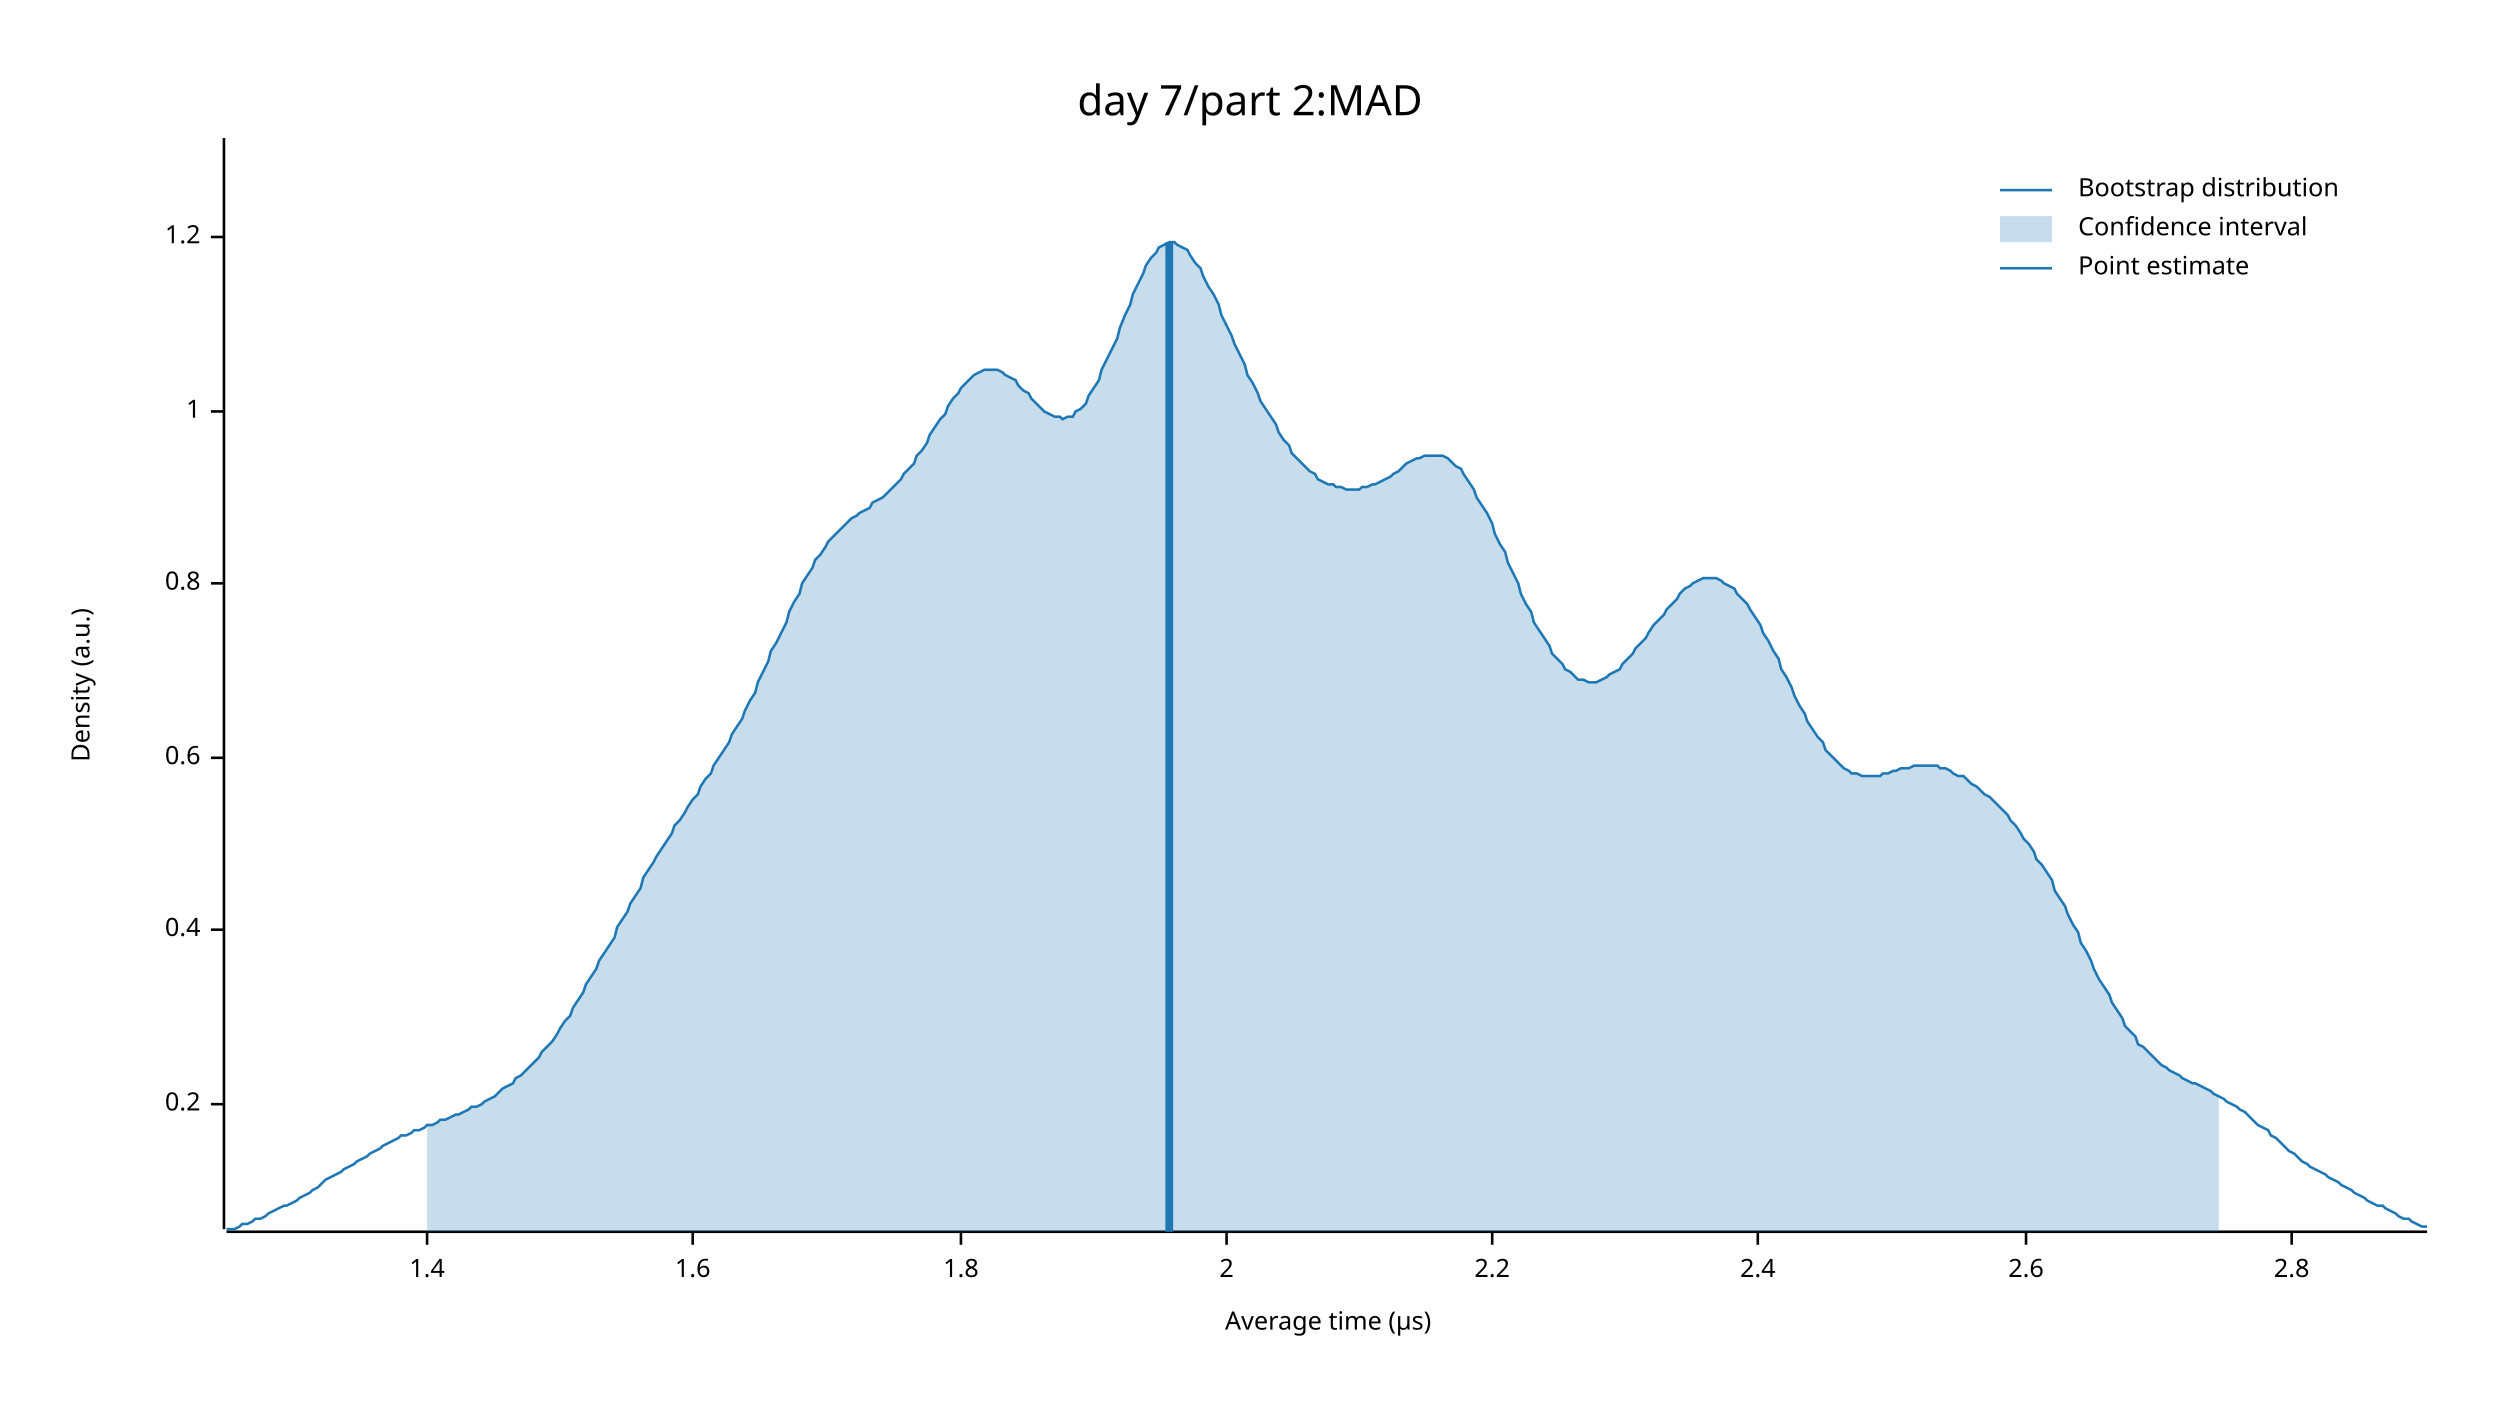
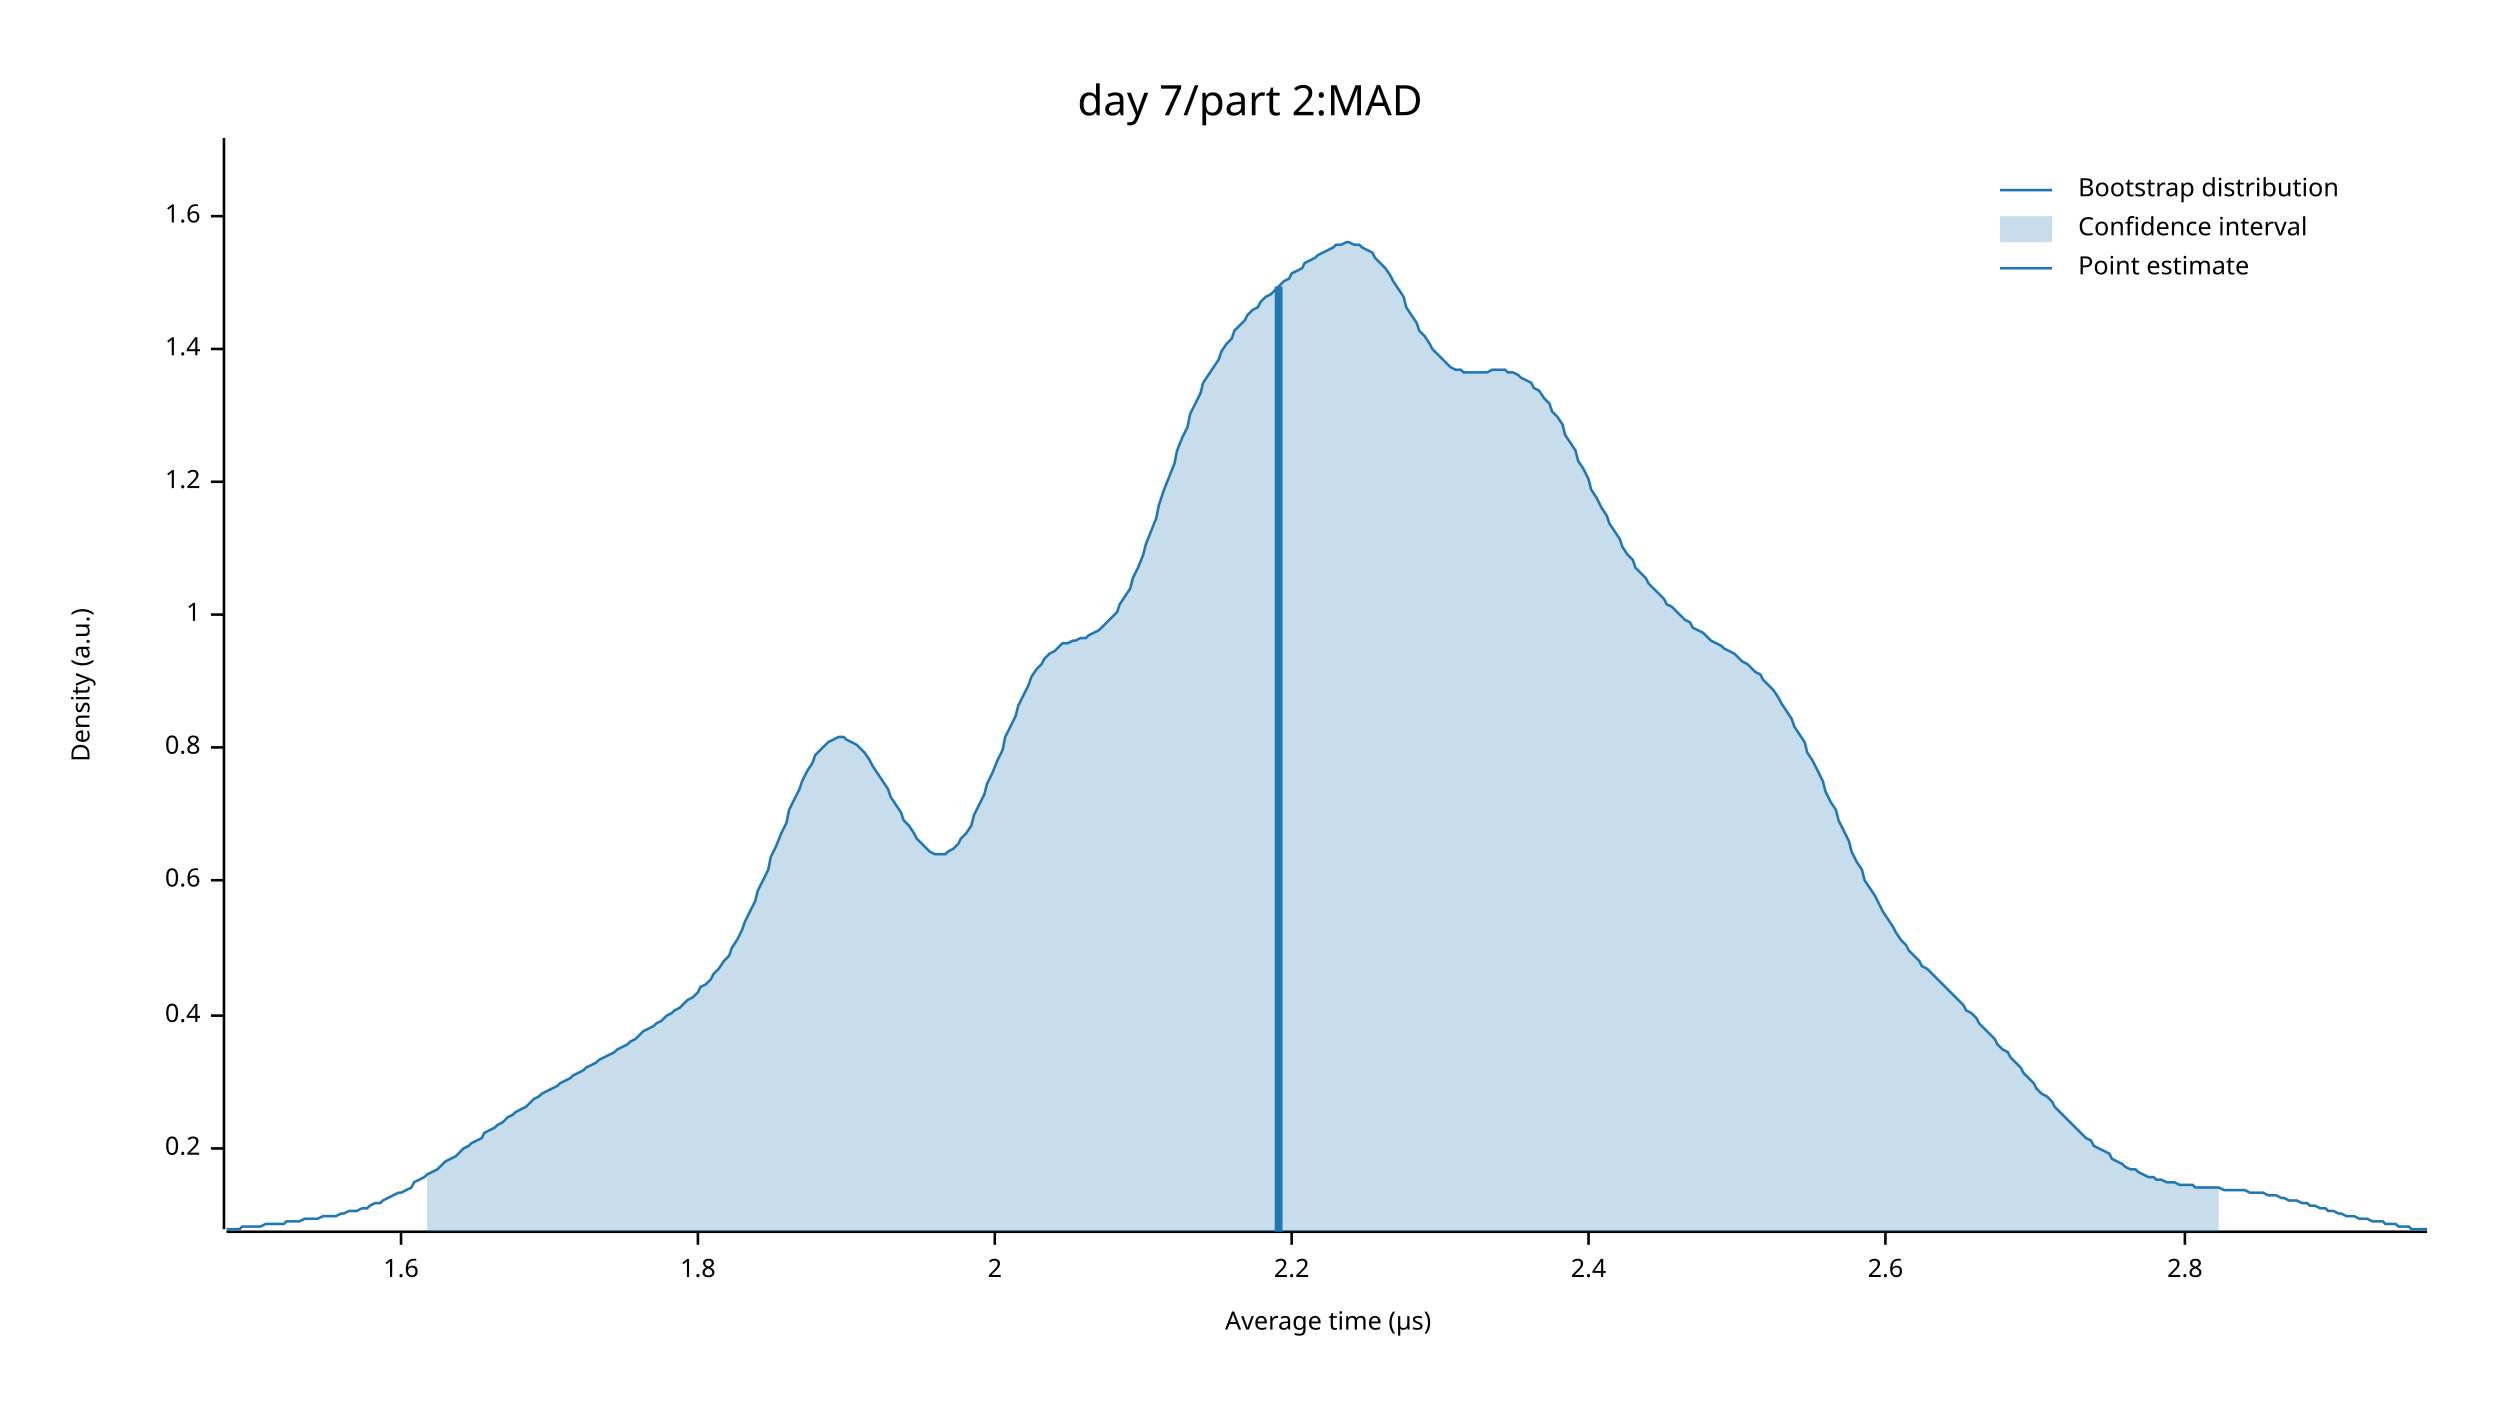
<svg xmlns="http://www.w3.org/2000/svg" width="960" height="540" viewBox="0 0 960 540">
  <text x="480" y="32" dy="0.76em" text-anchor="middle" font-family="sans-serif" font-size="16.129" opacity="1" fill="#000000">
day 7/part 2:MAD
</text>
  <text x="27" y="263" dy="0.76em" text-anchor="middle" font-family="sans-serif" font-size="9.677" opacity="1" fill="#000000" transform="rotate(270, 27, 263)">
Density (a.u.)
</text>
  <text x="510" y="513" dy="-0.5ex" text-anchor="middle" font-family="sans-serif" font-size="9.677" opacity="1" fill="#000000">
Average time (µs)
</text>
  <polyline fill="none" opacity="1" stroke="#000000" stroke-width="1" points="86,53 86,472 " />
-   <text x="77" y="424" dy="0.5ex" text-anchor="end" font-family="sans-serif" font-size="9.677" opacity="1" fill="#000000">
+   <text x="77" y="441" dy="0.5ex" text-anchor="end" font-family="sans-serif" font-size="9.677" opacity="1" fill="#000000">
0.2
</text>
-   <polyline fill="none" opacity="1" stroke="#000000" stroke-width="1" points="81,424 86,424 " />
-   <text x="77" y="357" dy="0.5ex" text-anchor="end" font-family="sans-serif" font-size="9.677" opacity="1" fill="#000000">
+   <polyline fill="none" opacity="1" stroke="#000000" stroke-width="1" points="81,441 86,441 " />
+   <text x="77" y="390" dy="0.5ex" text-anchor="end" font-family="sans-serif" font-size="9.677" opacity="1" fill="#000000">
0.4
</text>
-   <polyline fill="none" opacity="1" stroke="#000000" stroke-width="1" points="81,357 86,357 " />
-   <text x="77" y="291" dy="0.5ex" text-anchor="end" font-family="sans-serif" font-size="9.677" opacity="1" fill="#000000">
+   <polyline fill="none" opacity="1" stroke="#000000" stroke-width="1" points="81,390 86,390 " />
+   <text x="77" y="338" dy="0.5ex" text-anchor="end" font-family="sans-serif" font-size="9.677" opacity="1" fill="#000000">
0.6
</text>
-   <polyline fill="none" opacity="1" stroke="#000000" stroke-width="1" points="81,291 86,291 " />
-   <text x="77" y="224" dy="0.5ex" text-anchor="end" font-family="sans-serif" font-size="9.677" opacity="1" fill="#000000">
+   <polyline fill="none" opacity="1" stroke="#000000" stroke-width="1" points="81,338 86,338 " />
+   <text x="77" y="287" dy="0.5ex" text-anchor="end" font-family="sans-serif" font-size="9.677" opacity="1" fill="#000000">
0.8
</text>
-   <polyline fill="none" opacity="1" stroke="#000000" stroke-width="1" points="81,224 86,224 " />
-   <text x="77" y="158" dy="0.5ex" text-anchor="end" font-family="sans-serif" font-size="9.677" opacity="1" fill="#000000">
+   <polyline fill="none" opacity="1" stroke="#000000" stroke-width="1" points="81,287 86,287 " />
+   <text x="77" y="236" dy="0.5ex" text-anchor="end" font-family="sans-serif" font-size="9.677" opacity="1" fill="#000000">
1
</text>
-   <polyline fill="none" opacity="1" stroke="#000000" stroke-width="1" points="81,158 86,158 " />
-   <text x="77" y="91" dy="0.5ex" text-anchor="end" font-family="sans-serif" font-size="9.677" opacity="1" fill="#000000">
+   <polyline fill="none" opacity="1" stroke="#000000" stroke-width="1" points="81,236 86,236 " />
+   <text x="77" y="185" dy="0.5ex" text-anchor="end" font-family="sans-serif" font-size="9.677" opacity="1" fill="#000000">
1.2
</text>
-   <polyline fill="none" opacity="1" stroke="#000000" stroke-width="1" points="81,91 86,91 " />
-   <polyline fill="none" opacity="1" stroke="#000000" stroke-width="1" points="87,473 932,473 " />
-   <text x="164" y="483" dy="0.76em" text-anchor="middle" font-family="sans-serif" font-size="9.677" opacity="1" fill="#000000">
+   <polyline fill="none" opacity="1" stroke="#000000" stroke-width="1" points="81,185 86,185 " />
+   <text x="77" y="134" dy="0.5ex" text-anchor="end" font-family="sans-serif" font-size="9.677" opacity="1" fill="#000000">
1.4
</text>
-   <polyline fill="none" opacity="1" stroke="#000000" stroke-width="1" points="164,473 164,478 " />
-   <text x="266" y="483" dy="0.76em" text-anchor="middle" font-family="sans-serif" font-size="9.677" opacity="1" fill="#000000">
+   <polyline fill="none" opacity="1" stroke="#000000" stroke-width="1" points="81,134 86,134 " />
+   <text x="77" y="83" dy="0.5ex" text-anchor="end" font-family="sans-serif" font-size="9.677" opacity="1" fill="#000000">
1.6
</text>
-   <polyline fill="none" opacity="1" stroke="#000000" stroke-width="1" points="266,473 266,478 " />
-   <text x="369" y="483" dy="0.76em" text-anchor="middle" font-family="sans-serif" font-size="9.677" opacity="1" fill="#000000">
+   <polyline fill="none" opacity="1" stroke="#000000" stroke-width="1" points="81,83 86,83 " />
+   <polyline fill="none" opacity="1" stroke="#000000" stroke-width="1" points="87,473 932,473 " />
+   <text x="154" y="483" dy="0.76em" text-anchor="middle" font-family="sans-serif" font-size="9.677" opacity="1" fill="#000000">
+ 1.6
+ </text>
+   <polyline fill="none" opacity="1" stroke="#000000" stroke-width="1" points="154,473 154,478 " />
+   <text x="268" y="483" dy="0.76em" text-anchor="middle" font-family="sans-serif" font-size="9.677" opacity="1" fill="#000000">
1.8
</text>
-   <polyline fill="none" opacity="1" stroke="#000000" stroke-width="1" points="369,473 369,478 " />
-   <text x="471" y="483" dy="0.76em" text-anchor="middle" font-family="sans-serif" font-size="9.677" opacity="1" fill="#000000">
+   <polyline fill="none" opacity="1" stroke="#000000" stroke-width="1" points="268,473 268,478 " />
+   <text x="382" y="483" dy="0.76em" text-anchor="middle" font-family="sans-serif" font-size="9.677" opacity="1" fill="#000000">
2
</text>
-   <polyline fill="none" opacity="1" stroke="#000000" stroke-width="1" points="471,473 471,478 " />
-   <text x="573" y="483" dy="0.76em" text-anchor="middle" font-family="sans-serif" font-size="9.677" opacity="1" fill="#000000">
+   <polyline fill="none" opacity="1" stroke="#000000" stroke-width="1" points="382,473 382,478 " />
+   <text x="496" y="483" dy="0.76em" text-anchor="middle" font-family="sans-serif" font-size="9.677" opacity="1" fill="#000000">
2.2
</text>
-   <polyline fill="none" opacity="1" stroke="#000000" stroke-width="1" points="573,473 573,478 " />
-   <text x="675" y="483" dy="0.76em" text-anchor="middle" font-family="sans-serif" font-size="9.677" opacity="1" fill="#000000">
+   <polyline fill="none" opacity="1" stroke="#000000" stroke-width="1" points="496,473 496,478 " />
+   <text x="610" y="483" dy="0.76em" text-anchor="middle" font-family="sans-serif" font-size="9.677" opacity="1" fill="#000000">
2.4
</text>
-   <polyline fill="none" opacity="1" stroke="#000000" stroke-width="1" points="675,473 675,478 " />
-   <text x="778" y="483" dy="0.76em" text-anchor="middle" font-family="sans-serif" font-size="9.677" opacity="1" fill="#000000">
+   <polyline fill="none" opacity="1" stroke="#000000" stroke-width="1" points="610,473 610,478 " />
+   <text x="724" y="483" dy="0.76em" text-anchor="middle" font-family="sans-serif" font-size="9.677" opacity="1" fill="#000000">
2.6
</text>
-   <polyline fill="none" opacity="1" stroke="#000000" stroke-width="1" points="778,473 778,478 " />
-   <text x="880" y="483" dy="0.76em" text-anchor="middle" font-family="sans-serif" font-size="9.677" opacity="1" fill="#000000">
+   <polyline fill="none" opacity="1" stroke="#000000" stroke-width="1" points="724,473 724,478 " />
+   <text x="839" y="483" dy="0.76em" text-anchor="middle" font-family="sans-serif" font-size="9.677" opacity="1" fill="#000000">
2.8
</text>
-   <polyline fill="none" opacity="1" stroke="#000000" stroke-width="1" points="880,473 880,478 " />
-   <polyline fill="none" opacity="1" stroke="#1F78B4" stroke-width="1" points="87,472 88,472 90,472 92,471 93,470 95,470 97,469 98,468 100,468 102,467 103,466 105,465 107,464 109,463 110,463 112,462 114,461 115,460 117,459 119,458 120,457 122,456 124,454 125,453 127,452 129,451 131,450 132,449 134,448 136,447 137,446 139,445 141,444 142,443 144,442 146,441 147,440 149,439 151,438 153,437 154,436 156,436 158,435 159,434 161,434 163,433 164,432 166,432 168,431 169,430 171,430 173,429 175,428 176,428 178,427 180,426 181,425 183,425 185,424 186,423 188,422 190,421 191,420 193,418 195,417 197,416 198,414 200,413 202,411 203,410 205,408 207,406 208,404 210,402 212,400 214,397 215,395 217,392 219,390 220,387 222,384 224,381 225,378 227,375 229,372 230,369 232,366 234,363 236,360 237,356 239,353 241,350 242,347 244,344 246,341 247,337 249,334 251,331 252,329 254,326 256,323 258,320 259,317 261,315 263,312 264,310 266,307 268,305 269,302 271,299 273,297 274,294 276,291 278,288 280,285 281,282 283,279 285,276 286,273 288,269 290,266 291,262 293,258 295,254 296,250 298,247 300,243 302,239 303,235 305,231 307,228 308,224 310,221 312,218 313,215 315,213 317,210 318,208 320,206 322,204 324,202 325,201 327,199 329,198 330,197 332,196 334,195 335,193 337,192 339,191 341,189 342,188 344,186 346,184 347,182 349,180 351,178 352,175 354,173 356,170 357,167 359,164 361,161 363,159 364,156 366,153 368,151 369,149 371,147 373,145 374,144 376,143 378,142 379,142 381,142 383,142 385,143 386,144 388,145 390,146 391,148 393,150 395,151 396,153 398,155 400,157 401,158 403,159 405,160 407,160 408,161 410,160 412,160 413,158 415,157 417,155 418,152 420,149 422,146 423,142 425,138 427,134 429,130 430,126 432,121 434,117 435,113 437,109 439,105 440,102 442,99 444,97 445,95 447,94 449,93 451,93 452,94 454,95 456,96 457,98 459,101 461,103 462,106 464,110 466,113 468,117 469,121 471,125 473,129 474,132 476,136 478,140 479,144 481,147 483,151 484,154 486,157 488,160 490,163 491,166 493,169 495,171 496,174 498,176 500,178 501,179 503,181 505,182 506,184 508,185 510,186 512,186 513,187 515,187 517,188 518,188 520,188 522,188 523,187 525,187 527,186 528,186 530,185 532,184 534,183 535,182 537,181 539,179 540,178 542,177 544,176 545,176 547,175 549,175 550,175 552,175 554,175 556,176 557,177 559,179 561,180 562,182 564,185 566,188 567,191 569,194 571,197 573,201 574,205 576,209 578,212 579,216 581,220 583,224 584,228 586,232 588,235 589,239 591,242 593,245 595,248 596,251 598,253 600,255 601,257 603,258 605,260 606,261 608,261 610,262 611,262 613,262 615,261 617,260 618,259 620,258 622,257 623,255 625,253 627,251 628,249 630,247 632,245 633,243 635,240 637,238 639,236 640,234 642,232 644,230 645,228 647,226 649,225 650,224 652,223 654,222 655,222 657,222 659,222 661,223 662,224 664,225 666,226 667,228 669,230 671,232 672,234 674,237 676,240 677,243 679,246 681,250 683,253 684,257 686,260 688,264 689,267 691,271 693,274 694,277 696,280 698,283 700,285 701,288 703,290 705,292 706,293 708,295 710,296 711,297 713,297 715,298 716,298 718,298 720,298 722,298 723,297 725,297 727,296 728,296 730,295 732,295 733,295 735,294 737,294 738,294 740,294 742,294 744,294 745,295 747,295 749,296 750,297 752,298 754,298 755,299 757,301 759,302 760,303 762,305 764,306 766,308 767,309 769,311 771,313 772,315 774,317 776,320 777,322 779,324 781,327 782,330 784,332 786,335 788,338 789,342 791,345 793,348 794,351 796,355 798,358 799,362 801,365 803,369 804,372 806,376 808,379 810,382 811,385 813,388 815,391 816,394 818,396 820,398 821,401 823,402 825,404 827,406 828,407 830,409 832,410 833,411 835,412 837,413 838,414 840,415 842,416 843,416 845,417 847,418 849,419 850,420 852,421 854,422 855,423 857,424 859,425 860,426 862,427 864,429 865,430 867,432 869,433 871,434 872,436 874,437 876,439 877,440 879,442 881,443 882,444 884,446 886,447 887,448 889,449 891,450 893,451 894,452 896,453 898,454 899,455 901,456 903,457 904,458 906,459 908,460 909,461 911,462 913,463 915,463 916,464 918,465 920,466 921,467 923,468 925,468 926,469 928,470 930,471 932,471 " />
-   <polygon opacity="0.25" fill="#1F78B4" points="164,432 166,432 168,431 169,430 171,430 173,429 175,428 176,428 178,427 180,426 181,425 183,425 185,424 186,423 188,422 190,421 191,420 193,418 195,417 197,416 198,414 200,413 202,411 203,410 205,408 207,406 208,404 210,402 212,400 214,397 215,395 217,392 219,390 220,387 222,384 224,381 225,378 227,375 229,372 230,369 232,366 234,363 236,360 237,356 239,353 241,350 242,347 244,344 246,341 247,337 249,334 251,331 252,329 254,326 256,323 258,320 259,317 261,315 263,312 264,310 266,307 268,305 269,302 271,299 273,297 274,294 276,291 278,288 280,285 281,282 283,279 285,276 286,273 288,269 290,266 291,262 293,258 295,254 296,250 298,247 300,243 302,239 303,235 305,231 307,228 308,224 310,221 312,218 313,215 315,213 317,210 318,208 320,206 322,204 324,202 325,201 327,199 329,198 330,197 332,196 334,195 335,193 337,192 339,191 341,189 342,188 344,186 346,184 347,182 349,180 351,178 352,175 354,173 356,170 357,167 359,164 361,161 363,159 364,156 366,153 368,151 369,149 371,147 373,145 374,144 376,143 378,142 379,142 381,142 383,142 385,143 386,144 388,145 390,146 391,148 393,150 395,151 396,153 398,155 400,157 401,158 403,159 405,160 407,160 408,161 410,160 412,160 413,158 415,157 417,155 418,152 420,149 422,146 423,142 425,138 427,134 429,130 430,126 432,121 434,117 435,113 437,109 439,105 440,102 442,99 444,97 445,95 447,94 449,93 451,93 452,94 454,95 456,96 457,98 459,101 461,103 462,106 464,110 466,113 468,117 469,121 471,125 473,129 474,132 476,136 478,140 479,144 481,147 483,151 484,154 486,157 488,160 490,163 491,166 493,169 495,171 496,174 498,176 500,178 501,179 503,181 505,182 506,184 508,185 510,186 512,186 513,187 515,187 517,188 518,188 520,188 522,188 523,187 525,187 527,186 528,186 530,185 532,184 534,183 535,182 537,181 539,179 540,178 542,177 544,176 545,176 547,175 549,175 550,175 552,175 554,175 556,176 557,177 559,179 561,180 562,182 564,185 566,188 567,191 569,194 571,197 573,201 574,205 576,209 578,212 579,216 581,220 583,224 584,228 586,232 588,235 589,239 591,242 593,245 595,248 596,251 598,253 600,255 601,257 603,258 605,260 606,261 608,261 610,262 611,262 613,262 615,261 617,260 618,259 620,258 622,257 623,255 625,253 627,251 628,249 630,247 632,245 633,243 635,240 637,238 639,236 640,234 642,232 644,230 645,228 647,226 649,225 650,224 652,223 654,222 655,222 657,222 659,222 661,223 662,224 664,225 666,226 667,228 669,230 671,232 672,234 674,237 676,240 677,243 679,246 681,250 683,253 684,257 686,260 688,264 689,267 691,271 693,274 694,277 696,280 698,283 700,285 701,288 703,290 705,292 706,293 708,295 710,296 711,297 713,297 715,298 716,298 718,298 720,298 722,298 723,297 725,297 727,296 728,296 730,295 732,295 733,295 735,294 737,294 738,294 740,294 742,294 744,294 745,295 747,295 749,296 750,297 752,298 754,298 755,299 757,301 759,302 760,303 762,305 764,306 766,308 767,309 769,311 771,313 772,315 774,317 776,320 777,322 779,324 781,327 782,330 784,332 786,335 788,338 789,342 791,345 793,348 794,351 796,355 798,358 799,362 801,365 803,369 804,372 806,376 808,379 810,382 811,385 813,388 815,391 816,394 818,396 820,398 821,401 823,402 825,404 827,406 828,407 830,409 832,410 833,411 835,412 837,413 838,414 840,415 842,416 843,416 845,417 847,418 849,419 850,420 852,421 852,473 164,473 " />
-   <polyline fill="none" opacity="1" stroke="#1F78B4" stroke-width="3" points="449,473 449,93 " />
+   <polyline fill="none" opacity="1" stroke="#000000" stroke-width="1" points="839,473 839,478 " />
+   <polyline fill="none" opacity="1" stroke="#1F78B4" stroke-width="1" points="87,472 88,472 90,472 92,472 93,471 95,471 97,471 98,471 100,471 102,470 103,470 105,470 107,470 109,470 110,469 112,469 114,469 115,469 117,468 119,468 120,468 122,468 124,467 125,467 127,467 129,467 131,466 132,466 134,465 136,465 137,465 139,464 141,464 142,463 144,462 146,462 147,461 149,460 151,459 153,458 154,458 156,457 158,456 159,454 161,453 163,452 164,451 166,450 168,449 169,448 171,446 173,445 175,444 176,443 178,441 180,440 181,439 183,438 185,437 186,435 188,434 190,433 191,432 193,431 195,429 197,428 198,427 200,426 202,425 203,424 205,422 207,421 208,420 210,419 212,418 214,417 215,416 217,415 219,414 220,413 222,412 224,411 225,410 227,409 229,408 230,407 232,406 234,405 236,404 237,403 239,402 241,401 242,400 244,399 246,397 247,396 249,395 251,394 252,393 254,392 256,390 258,389 259,388 261,387 263,385 264,384 266,383 268,381 269,379 271,378 273,376 274,374 276,372 278,369 280,367 281,364 283,361 285,357 286,354 288,350 290,346 291,342 293,338 295,334 296,329 298,325 300,320 302,316 303,311 305,307 307,303 308,300 310,296 312,293 313,290 315,288 317,286 318,285 320,284 322,283 324,283 325,284 327,285 329,286 330,287 332,289 334,292 335,294 337,297 339,300 341,303 342,306 344,309 346,312 347,315 349,317 351,320 352,322 354,324 356,326 357,327 359,328 361,328 363,328 364,327 366,326 368,324 369,322 371,320 373,317 374,313 376,309 378,305 379,301 381,297 383,292 385,288 386,283 388,279 390,275 391,271 393,267 395,263 396,260 398,257 400,255 401,253 403,251 405,250 407,248 408,247 410,247 412,246 413,246 415,245 417,245 418,244 420,243 422,242 423,241 425,239 427,237 429,235 430,232 432,229 434,226 435,222 437,218 439,213 440,209 442,204 444,199 445,194 447,188 449,183 451,178 452,173 454,168 456,164 457,159 459,155 461,151 462,147 464,144 466,141 468,138 469,135 471,132 473,130 474,127 476,125 478,123 479,121 481,119 483,118 484,116 486,114 488,113 490,111 491,110 493,108 495,107 496,105 498,104 500,103 501,101 503,100 505,99 506,98 508,97 510,96 512,95 513,94 515,94 517,93 518,93 520,94 522,94 523,95 525,96 527,97 528,99 530,101 532,103 534,106 535,108 537,111 539,114 540,118 542,121 544,124 545,127 547,129 549,132 550,134 552,136 554,138 556,140 557,141 559,142 561,142 562,143 564,143 566,143 567,143 569,143 571,143 573,142 574,142 576,142 578,142 579,143 581,143 583,144 584,145 586,146 588,147 589,149 591,150 593,153 595,155 596,158 598,160 600,163 601,167 603,170 605,173 606,177 608,180 610,184 611,188 613,191 615,195 617,198 618,201 620,204 622,207 623,210 625,213 627,215 628,218 630,220 632,222 633,224 635,226 637,228 639,230 640,232 642,233 644,235 645,236 647,238 649,239 650,241 652,242 654,243 655,244 657,246 659,247 661,248 662,249 664,250 666,251 667,252 669,254 671,255 672,256 674,258 676,259 677,261 679,263 681,265 683,268 684,270 686,273 688,276 689,279 691,282 693,285 694,289 696,292 698,296 700,300 701,304 703,308 705,311 706,315 708,319 710,323 711,327 713,331 715,334 716,338 718,341 720,344 722,348 723,350 725,353 727,356 728,358 730,361 732,363 733,365 735,367 737,369 738,371 740,372 742,374 744,376 745,377 747,379 749,381 750,382 752,384 754,386 755,388 757,389 759,391 760,393 762,395 764,397 766,399 767,401 769,403 771,404 772,406 774,408 776,410 777,412 779,414 781,416 782,418 784,420 786,421 788,423 789,425 791,427 793,429 794,430 796,432 798,434 799,435 801,437 803,438 804,440 806,441 808,442 810,443 811,445 813,446 815,447 816,448 818,449 820,449 821,450 823,451 825,452 827,452 828,453 830,453 832,454 833,454 835,454 837,455 838,455 840,455 842,455 843,456 845,456 847,456 849,456 850,456 852,456 854,457 855,457 857,457 859,457 860,457 862,457 864,458 865,458 867,458 869,458 871,459 872,459 874,459 876,460 877,460 879,461 881,461 882,461 884,462 886,462 887,463 889,463 891,464 893,464 894,465 896,465 898,466 899,466 901,467 903,467 904,467 906,468 908,468 909,468 911,469 913,469 915,469 916,470 918,470 920,470 921,471 923,471 925,471 926,472 928,472 930,472 932,472 " />
+   <polygon opacity="0.25" fill="#1F78B4" points="164,451 166,450 168,449 169,448 171,446 173,445 175,444 176,443 178,441 180,440 181,439 183,438 185,437 186,435 188,434 190,433 191,432 193,431 195,429 197,428 198,427 200,426 202,425 203,424 205,422 207,421 208,420 210,419 212,418 214,417 215,416 217,415 219,414 220,413 222,412 224,411 225,410 227,409 229,408 230,407 232,406 234,405 236,404 237,403 239,402 241,401 242,400 244,399 246,397 247,396 249,395 251,394 252,393 254,392 256,390 258,389 259,388 261,387 263,385 264,384 266,383 268,381 269,379 271,378 273,376 274,374 276,372 278,369 280,367 281,364 283,361 285,357 286,354 288,350 290,346 291,342 293,338 295,334 296,329 298,325 300,320 302,316 303,311 305,307 307,303 308,300 310,296 312,293 313,290 315,288 317,286 318,285 320,284 322,283 324,283 325,284 327,285 329,286 330,287 332,289 334,292 335,294 337,297 339,300 341,303 342,306 344,309 346,312 347,315 349,317 351,320 352,322 354,324 356,326 357,327 359,328 361,328 363,328 364,327 366,326 368,324 369,322 371,320 373,317 374,313 376,309 378,305 379,301 381,297 383,292 385,288 386,283 388,279 390,275 391,271 393,267 395,263 396,260 398,257 400,255 401,253 403,251 405,250 407,248 408,247 410,247 412,246 413,246 415,245 417,245 418,244 420,243 422,242 423,241 425,239 427,237 429,235 430,232 432,229 434,226 435,222 437,218 439,213 440,209 442,204 444,199 445,194 447,188 449,183 451,178 452,173 454,168 456,164 457,159 459,155 461,151 462,147 464,144 466,141 468,138 469,135 471,132 473,130 474,127 476,125 478,123 479,121 481,119 483,118 484,116 486,114 488,113 490,111 491,110 493,108 495,107 496,105 498,104 500,103 501,101 503,100 505,99 506,98 508,97 510,96 512,95 513,94 515,94 517,93 518,93 520,94 522,94 523,95 525,96 527,97 528,99 530,101 532,103 534,106 535,108 537,111 539,114 540,118 542,121 544,124 545,127 547,129 549,132 550,134 552,136 554,138 556,140 557,141 559,142 561,142 562,143 564,143 566,143 567,143 569,143 571,143 573,142 574,142 576,142 578,142 579,143 581,143 583,144 584,145 586,146 588,147 589,149 591,150 593,153 595,155 596,158 598,160 600,163 601,167 603,170 605,173 606,177 608,180 610,184 611,188 613,191 615,195 617,198 618,201 620,204 622,207 623,210 625,213 627,215 628,218 630,220 632,222 633,224 635,226 637,228 639,230 640,232 642,233 644,235 645,236 647,238 649,239 650,241 652,242 654,243 655,244 657,246 659,247 661,248 662,249 664,250 666,251 667,252 669,254 671,255 672,256 674,258 676,259 677,261 679,263 681,265 683,268 684,270 686,273 688,276 689,279 691,282 693,285 694,289 696,292 698,296 700,300 701,304 703,308 705,311 706,315 708,319 710,323 711,327 713,331 715,334 716,338 718,341 720,344 722,348 723,350 725,353 727,356 728,358 730,361 732,363 733,365 735,367 737,369 738,371 740,372 742,374 744,376 745,377 747,379 749,381 750,382 752,384 754,386 755,388 757,389 759,391 760,393 762,395 764,397 766,399 767,401 769,403 771,404 772,406 774,408 776,410 777,412 779,414 781,416 782,418 784,420 786,421 788,423 789,425 791,427 793,429 794,430 796,432 798,434 799,435 801,437 803,438 804,440 806,441 808,442 810,443 811,445 813,446 815,447 816,448 818,449 820,449 821,450 823,451 825,452 827,452 828,453 830,453 832,454 833,454 835,454 837,455 838,455 840,455 842,455 843,456 845,456 847,456 849,456 850,456 852,456 852,473 164,473 " />
+   <polyline fill="none" opacity="1" stroke="#1F78B4" stroke-width="3" points="491,473 491,110 " />
  <text x="798" y="68" dy="0.76em" text-anchor="start" font-family="sans-serif" font-size="9.677" opacity="1" fill="#000000">
Bootstrap distribution
</text>
  <text x="798" y="83" dy="0.76em" text-anchor="start" font-family="sans-serif" font-size="9.677" opacity="1" fill="#000000">
Confidence interval
</text>
  <text x="798" y="98" dy="0.76em" text-anchor="start" font-family="sans-serif" font-size="9.677" opacity="1" fill="#000000">
Point estimate
</text>
  <polyline fill="none" opacity="1" stroke="#1F78B4" stroke-width="1" points="768,73 788,73 " />
  <rect x="768" y="83" width="20" height="10" opacity="0.25" fill="#1F78B4" stroke="none" />
  <polyline fill="none" opacity="1" stroke="#1F78B4" stroke-width="1" points="768,103 788,103 " />
</svg>
